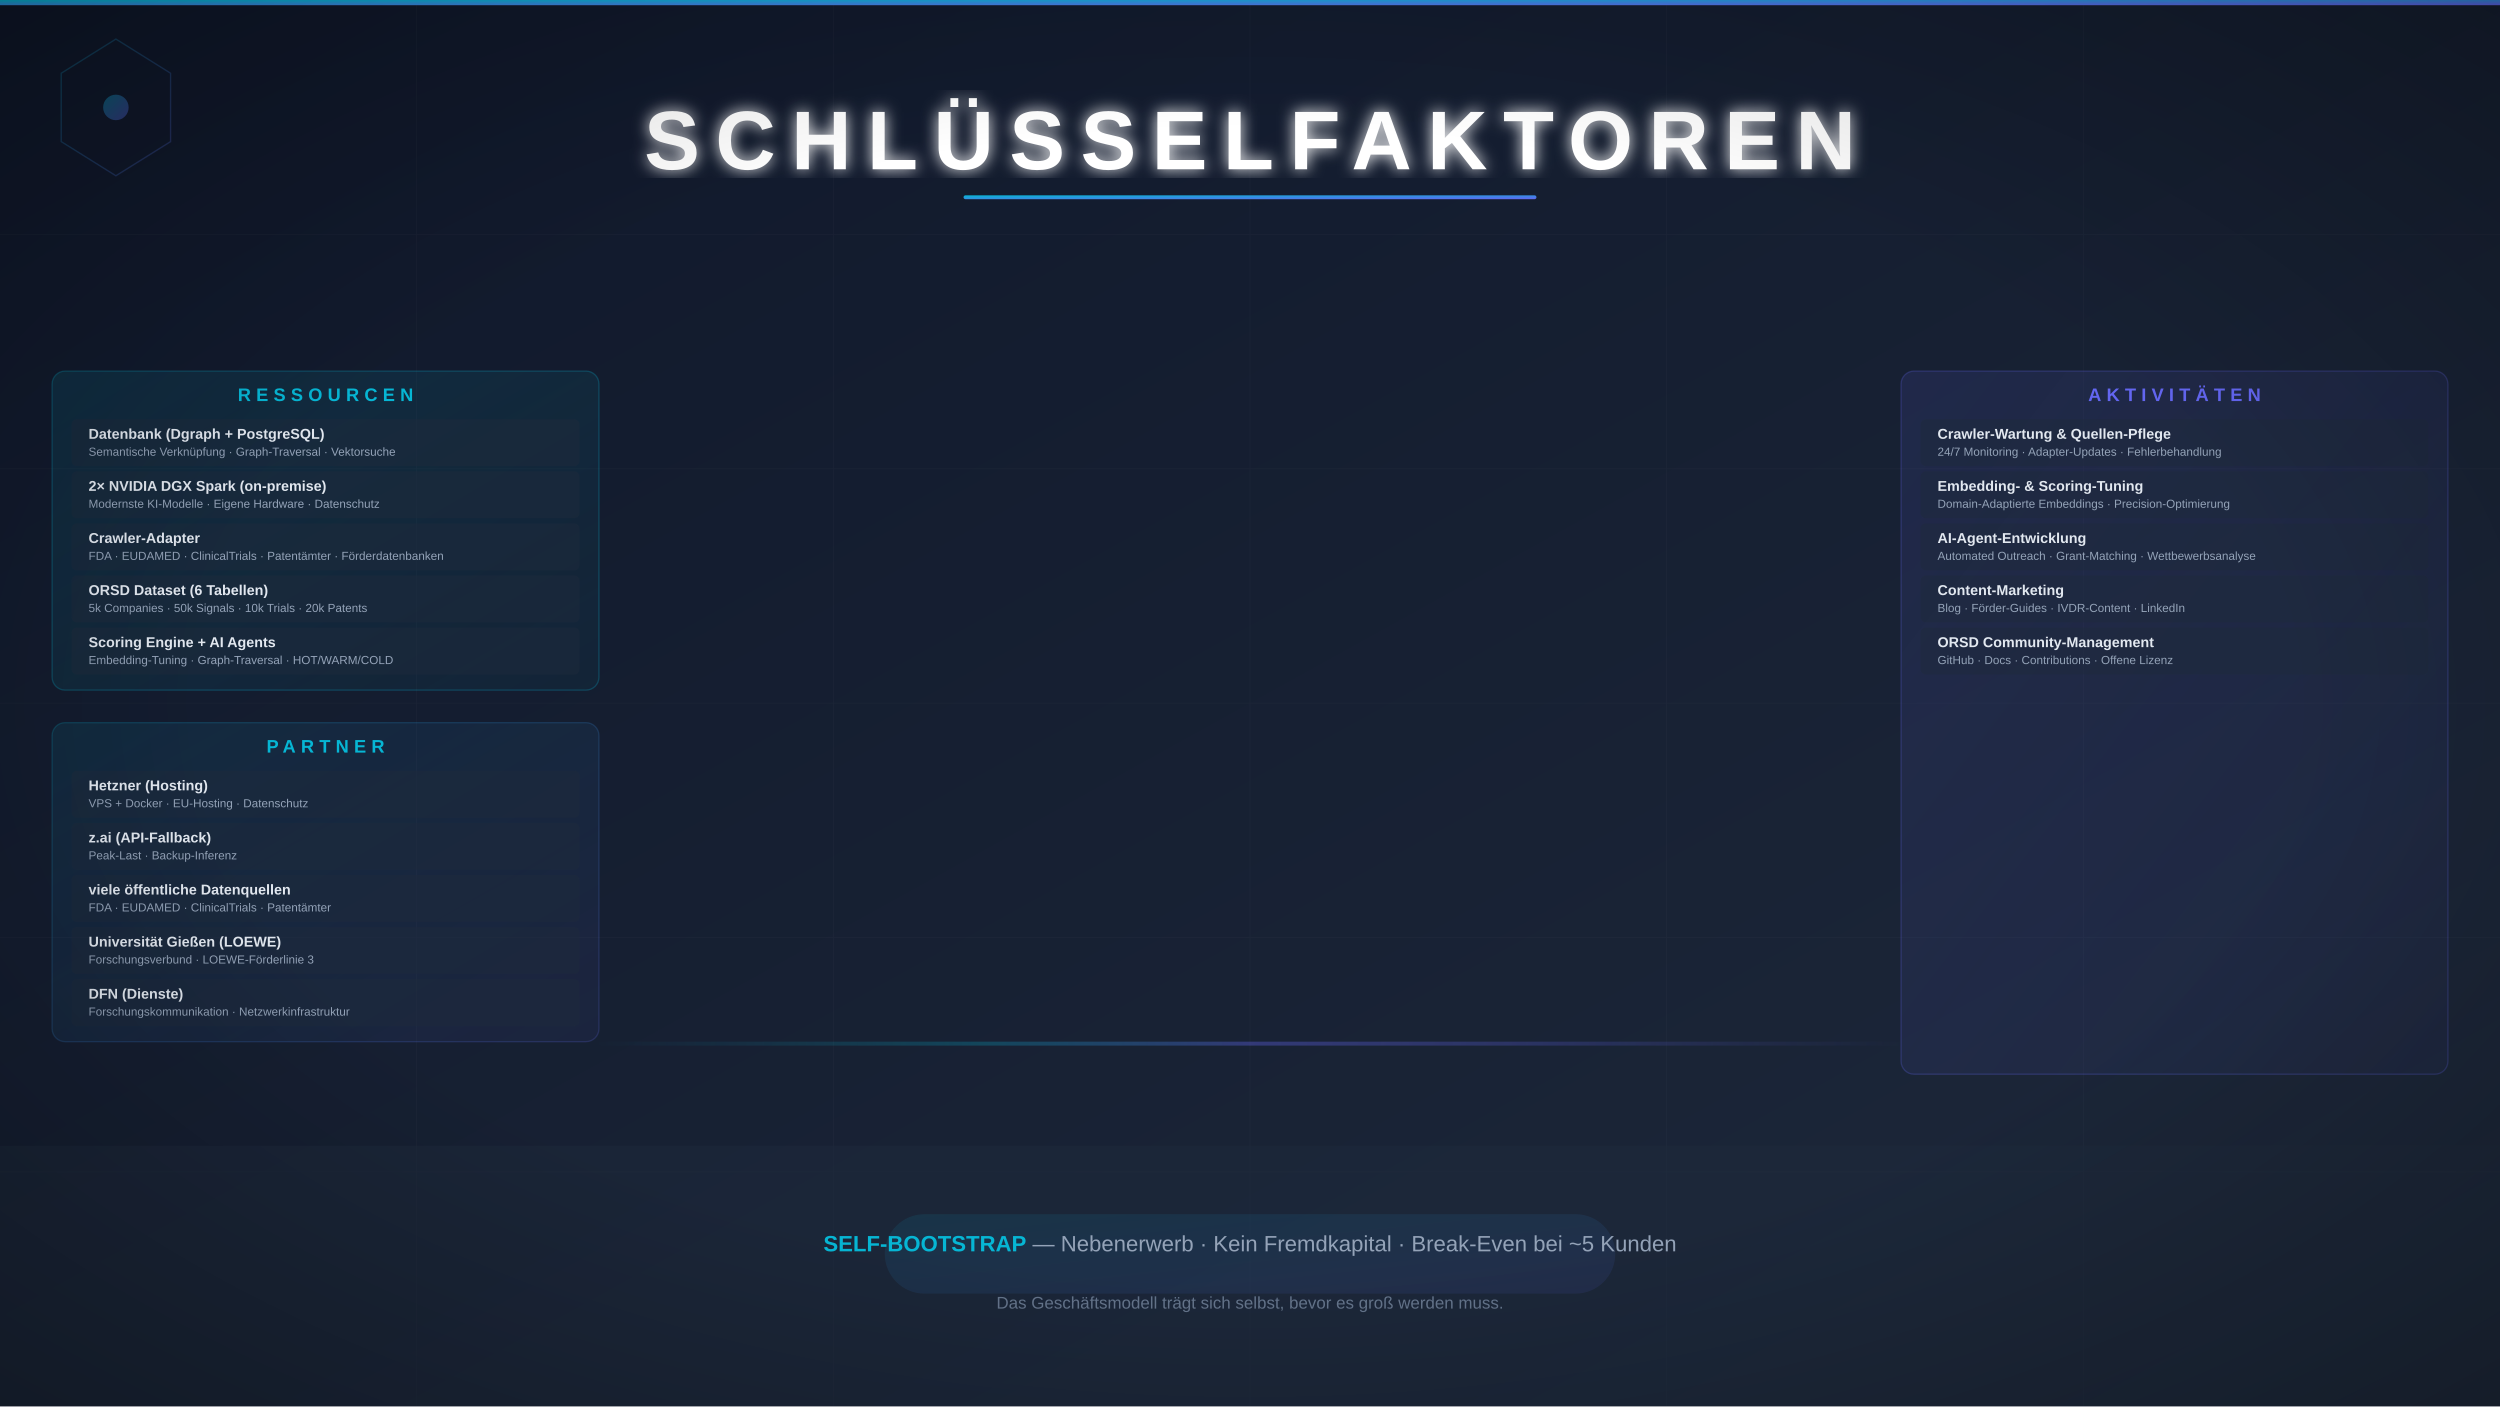
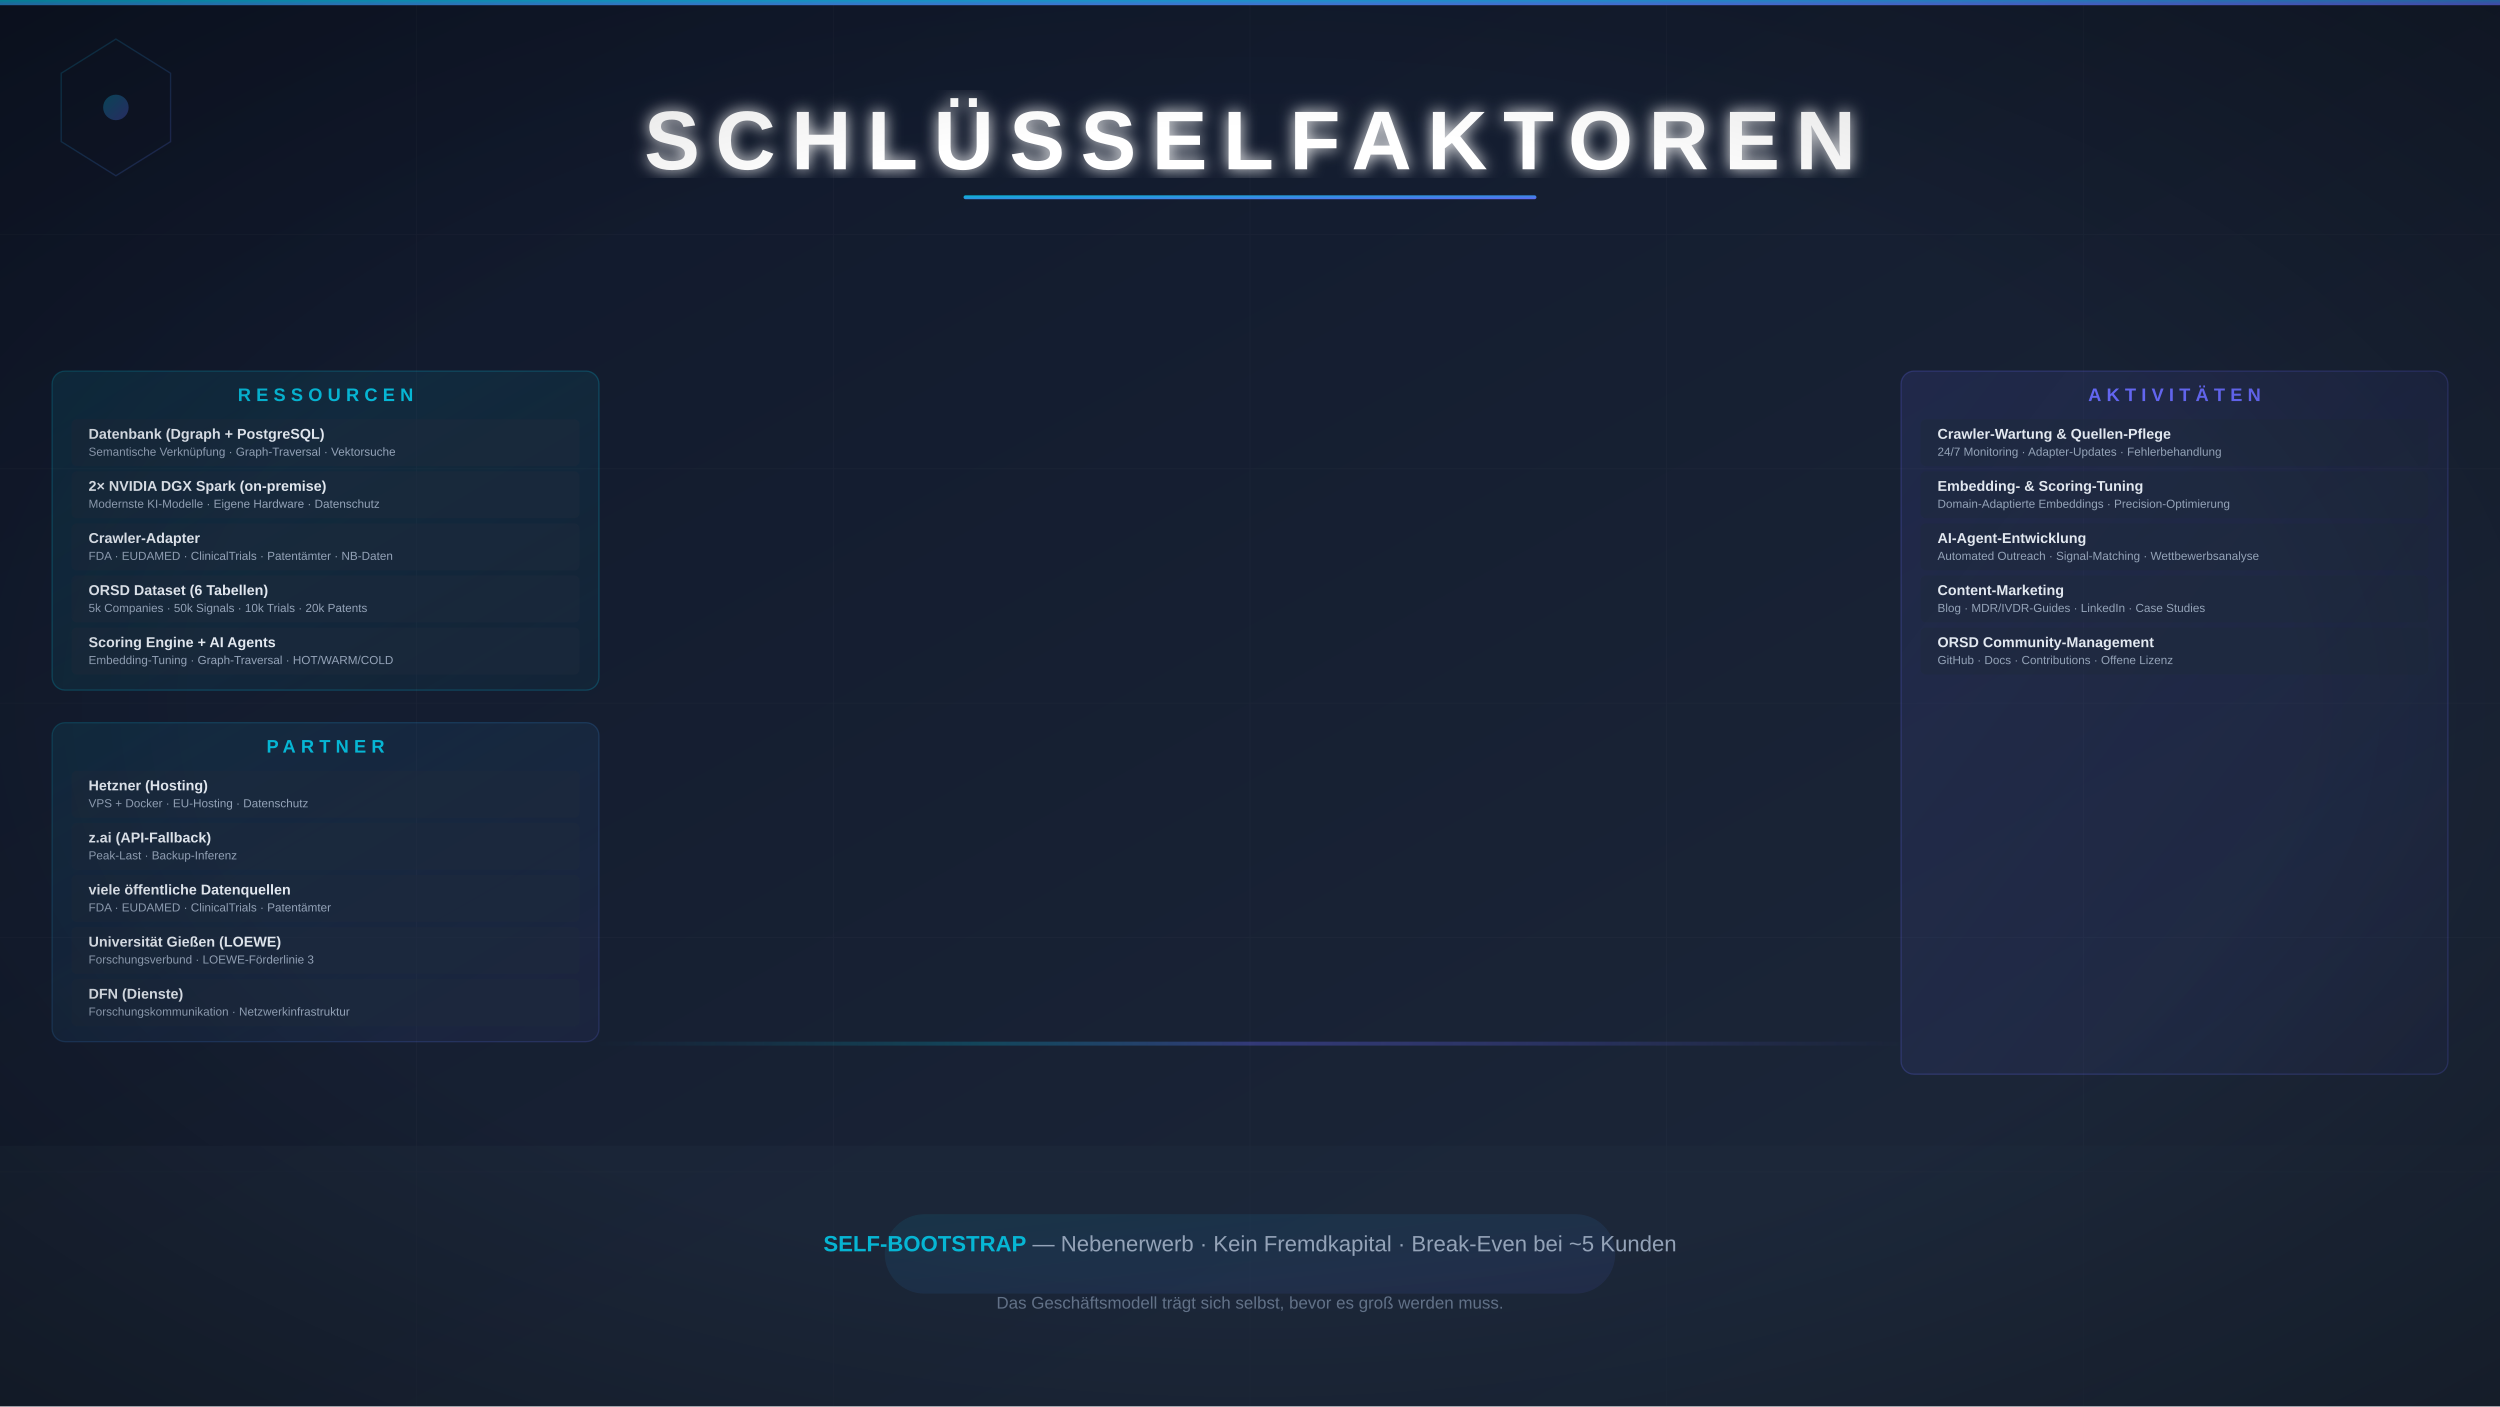
<svg xmlns="http://www.w3.org/2000/svg" viewBox="0 0 1920 1080" width="1920" height="1080">
  <defs>
    <linearGradient id="bg" x1="0%" y1="0%" x2="100%" y2="100%">
      <stop offset="0%" stop-color="#0f172a" />
      <stop offset="100%" stop-color="#1e293b" />
    </linearGradient>
    <linearGradient id="accent" x1="0%" y1="0%" x2="100%" y2="100%">
      <stop offset="0%" stop-color="#06b6d4" />
      <stop offset="100%" stop-color="#6366f1" />
    </linearGradient>
    <linearGradient id="resGrad" x1="0%" y1="0%" x2="100%" y2="100%">
      <stop offset="0%" stop-color="#06b6d4" stop-opacity="0.12" />
      <stop offset="100%" stop-color="#06b6d4" stop-opacity="0.04" />
    </linearGradient>
    <linearGradient id="actGrad" x1="0%" y1="0%" x2="100%" y2="100%">
      <stop offset="0%" stop-color="#6366f1" stop-opacity="0.12" />
      <stop offset="100%" stop-color="#6366f1" stop-opacity="0.04" />
    </linearGradient>
    <linearGradient id="partGrad" x1="0%" y1="0%" x2="100%" y2="100%">
      <stop offset="0%" stop-color="#06b6d4" stop-opacity="0.10" />
      <stop offset="100%" stop-color="#6366f1" stop-opacity="0.06" />
    </linearGradient>
    <linearGradient id="connLine" x1="0%" y1="0%" x2="100%" y2="0%">
      <stop offset="0%" stop-color="#06b6d4" stop-opacity="0" />
      <stop offset="30%" stop-color="#06b6d4" stop-opacity="0.25" />
      <stop offset="50%" stop-color="#6366f1" stop-opacity="0.35" />
      <stop offset="70%" stop-color="#6366f1" stop-opacity="0.25" />
      <stop offset="100%" stop-color="#6366f1" stop-opacity="0" />
    </linearGradient>
    <filter id="glow">
      <feGaussianBlur stdDeviation="6" result="b" />
      <feMerge>
        <feMergeNode in="b" />
        <feMergeNode in="SourceGraphic" />
      </feMerge>
    </filter>
    <radialGradient id="vignette" cx="50%" cy="50%" r="75%">
      <stop offset="55%" stop-color="#000" stop-opacity="0" />
      <stop offset="100%" stop-color="#000" stop-opacity="0.35" />
    </radialGradient>
  </defs>
  <rect width="1920" height="1080" fill="url(#bg)" />
  <g opacity="0.03" stroke="#ffffff" stroke-width="0.5">
    <line x1="0" y1="180" x2="1920" y2="180" />
    <line x1="0" y1="360" x2="1920" y2="360" />
    <line x1="0" y1="540" x2="1920" y2="540" />
    <line x1="0" y1="720" x2="1920" y2="720" />
    <line x1="0" y1="900" x2="1920" y2="900" />
    <line x1="320" y1="0" x2="320" y2="1080" />
    <line x1="640" y1="0" x2="640" y2="1080" />
    <line x1="960" y1="0" x2="960" y2="1080" />
    <line x1="1280" y1="0" x2="1280" y2="1080" />
    <line x1="1600" y1="0" x2="1600" y2="1080" />
  </g>
  <rect x="0" y="0" width="1920" height="4" fill="url(#accent)" />
  <g transform="translate(40, 30) scale(0.35)">
    <polygon points="140,0 260,75 260,225 140,300 20,225 20,75" fill="none" stroke="url(#accent)" stroke-width="3" opacity="0.25" />
    <circle cx="140" cy="150" r="28" fill="url(#accent)" opacity="0.4" />
  </g>
  <text x="960" y="130" font-family="'Segoe UI','Helvetica Neue',Arial,sans-serif" font-size="64" font-weight="700" fill="#ffffff" letter-spacing="12" text-anchor="middle" filter="url(#glow)">SCHLÜSSELFAKTOREN</text>
  <rect x="740" y="150" width="440" height="3" fill="url(#accent)" rx="1.5" />
  <rect x="40" y="285" width="420" height="245" rx="10" fill="url(#resGrad)" stroke="#06b6d4" stroke-width="1" stroke-opacity="0.25" />
  <text x="250" y="308" font-family="'Segoe UI',Arial,sans-serif" font-size="14" font-weight="700" fill="#06b6d4" letter-spacing="4" text-anchor="middle">RESSOURCEN</text>
  <rect x="55" y="322" width="390" height="36" rx="4" fill="#1e293b" opacity="0.5" />
  <text x="68" y="337" font-family="'Segoe UI',Arial,sans-serif" font-size="11" font-weight="600" fill="#e2e8f0">Datenbank (Dgraph + PostgreSQL)</text>
  <text x="68" y="350" font-family="'Segoe UI',Arial,sans-serif" font-size="9" fill="#94a3b8">Semantische Verknüpfung · Graph-Traversal · Vektorsuche</text>
  <rect x="55" y="362" width="390" height="36" rx="4" fill="#1e293b" opacity="0.5" />
  <text x="68" y="377" font-family="'Segoe UI',Arial,sans-serif" font-size="11" font-weight="600" fill="#e2e8f0">2× NVIDIA DGX Spark (on-premise)</text>
  <text x="68" y="390" font-family="'Segoe UI',Arial,sans-serif" font-size="9" fill="#94a3b8">Modernste KI-Modelle · Eigene Hardware · Datenschutz</text>
  <rect x="55" y="402" width="390" height="36" rx="4" fill="#1e293b" opacity="0.5" />
  <text x="68" y="417" font-family="'Segoe UI',Arial,sans-serif" font-size="11" font-weight="600" fill="#e2e8f0">Crawler-Adapter</text>
-   <text x="68" y="430" font-family="'Segoe UI',Arial,sans-serif" font-size="9" fill="#94a3b8">FDA · EUDAMED · ClinicalTrials · Patentämter · Förderdatenbanken</text>
+   <text x="68" y="430" font-family="'Segoe UI',Arial,sans-serif" font-size="9" fill="#94a3b8">FDA · EUDAMED · ClinicalTrials · Patentämter · NB-Daten</text>
  <rect x="55" y="442" width="390" height="36" rx="4" fill="#1e293b" opacity="0.5" />
  <text x="68" y="457" font-family="'Segoe UI',Arial,sans-serif" font-size="11" font-weight="600" fill="#e2e8f0">ORSD Dataset (6 Tabellen)</text>
  <text x="68" y="470" font-family="'Segoe UI',Arial,sans-serif" font-size="9" fill="#94a3b8">5k Companies · 50k Signals · 10k Trials · 20k Patents</text>
  <rect x="55" y="482" width="390" height="36" rx="4" fill="#1e293b" opacity="0.5" />
  <text x="68" y="497" font-family="'Segoe UI',Arial,sans-serif" font-size="11" font-weight="600" fill="#e2e8f0">Scoring Engine + AI Agents</text>
  <text x="68" y="510" font-family="'Segoe UI',Arial,sans-serif" font-size="9" fill="#94a3b8">Embedding-Tuning · Graph-Traversal · HOT/WARM/COLD</text>
  <rect x="40" y="555" width="420" height="245" rx="10" fill="url(#partGrad)" stroke="url(#accent)" stroke-width="1" stroke-opacity="0.2" />
  <text x="250" y="578" font-family="'Segoe UI',Arial,sans-serif" font-size="14" font-weight="700" fill="#06b6d4" letter-spacing="4" text-anchor="middle">PARTNER</text>
  <rect x="55" y="592" width="390" height="36" rx="4" fill="#1e293b" opacity="0.5" />
  <text x="68" y="607" font-family="'Segoe UI',Arial,sans-serif" font-size="11" font-weight="600" fill="#e2e8f0">Hetzner (Hosting)</text>
  <text x="68" y="620" font-family="'Segoe UI',Arial,sans-serif" font-size="9" fill="#94a3b8">VPS + Docker · EU-Hosting · Datenschutz</text>
  <rect x="55" y="632" width="390" height="36" rx="4" fill="#1e293b" opacity="0.5" />
  <text x="68" y="647" font-family="'Segoe UI',Arial,sans-serif" font-size="11" font-weight="600" fill="#e2e8f0">z.ai (API-Fallback)</text>
  <text x="68" y="660" font-family="'Segoe UI',Arial,sans-serif" font-size="9" fill="#94a3b8">Peak-Last · Backup-Inferenz</text>
  <rect x="55" y="672" width="390" height="36" rx="4" fill="#1e293b" opacity="0.5" />
  <text x="68" y="687" font-family="'Segoe UI',Arial,sans-serif" font-size="11" font-weight="600" fill="#e2e8f0">viele öffentliche Datenquellen</text>
  <text x="68" y="700" font-family="'Segoe UI',Arial,sans-serif" font-size="9" fill="#94a3b8">FDA · EUDAMED · ClinicalTrials · Patentämter</text>
  <rect x="55" y="712" width="390" height="36" rx="4" fill="#1e293b" opacity="0.5" />
  <text x="68" y="727" font-family="'Segoe UI',Arial,sans-serif" font-size="11" font-weight="600" fill="#e2e8f0">Universität Gießen (LOEWE)</text>
  <text x="68" y="740" font-family="'Segoe UI',Arial,sans-serif" font-size="9" fill="#94a3b8">Forschungsverbund · LOEWE-Förderlinie 3</text>
  <rect x="55" y="752" width="390" height="36" rx="4" fill="#1e293b" opacity="0.5" />
  <text x="68" y="767" font-family="'Segoe UI',Arial,sans-serif" font-size="11" font-weight="600" fill="#e2e8f0">DFN (Dienste)</text>
  <text x="68" y="780" font-family="'Segoe UI',Arial,sans-serif" font-size="9" fill="#94a3b8">Forschungskommunikation · Netzwerkinfrastruktur</text>
  <rect x="460" y="800" width="1000" height="3" rx="1.5" fill="url(#connLine)" />
  <rect x="1460" y="285" width="420" height="540" rx="10" fill="url(#actGrad)" stroke="#6366f1" stroke-width="1" stroke-opacity="0.25" />
  <text x="1670" y="308" font-family="'Segoe UI',Arial,sans-serif" font-size="14" font-weight="700" fill="#6366f1" letter-spacing="4" text-anchor="middle">AKTIVITÄTEN</text>
  <rect x="1475" y="322" width="390" height="36" rx="4" fill="#1e293b" opacity="0.5" />
  <text x="1488" y="337" font-family="'Segoe UI',Arial,sans-serif" font-size="11" font-weight="600" fill="#e2e8f0">Crawler-Wartung &amp; Quellen-Pflege</text>
  <text x="1488" y="350" font-family="'Segoe UI',Arial,sans-serif" font-size="9" fill="#94a3b8">24/7 Monitoring · Adapter-Updates · Fehlerbehandlung</text>
  <rect x="1475" y="362" width="390" height="36" rx="4" fill="#1e293b" opacity="0.5" />
  <text x="1488" y="377" font-family="'Segoe UI',Arial,sans-serif" font-size="11" font-weight="600" fill="#e2e8f0">Embedding- &amp; Scoring-Tuning</text>
  <text x="1488" y="390" font-family="'Segoe UI',Arial,sans-serif" font-size="9" fill="#94a3b8">Domain-Adaptierte Embeddings · Precision-Optimierung</text>
  <rect x="1475" y="402" width="390" height="36" rx="4" fill="#1e293b" opacity="0.5" />
  <text x="1488" y="417" font-family="'Segoe UI',Arial,sans-serif" font-size="11" font-weight="600" fill="#e2e8f0">AI-Agent-Entwicklung</text>
-   <text x="1488" y="430" font-family="'Segoe UI',Arial,sans-serif" font-size="9" fill="#94a3b8">Automated Outreach · Grant-Matching · Wettbewerbsanalyse</text>
+   <text x="1488" y="430" font-family="'Segoe UI',Arial,sans-serif" font-size="9" fill="#94a3b8">Automated Outreach · Signal-Matching · Wettbewerbsanalyse</text>
  <rect x="1475" y="442" width="390" height="36" rx="4" fill="#1e293b" opacity="0.5" />
  <text x="1488" y="457" font-family="'Segoe UI',Arial,sans-serif" font-size="11" font-weight="600" fill="#e2e8f0">Content-Marketing</text>
-   <text x="1488" y="470" font-family="'Segoe UI',Arial,sans-serif" font-size="9" fill="#94a3b8">Blog · Förder-Guides · IVDR-Content · LinkedIn</text>
+   <text x="1488" y="470" font-family="'Segoe UI',Arial,sans-serif" font-size="9" fill="#94a3b8">Blog · MDR/IVDR-Guides · LinkedIn · Case Studies</text>
  <rect x="1475" y="482" width="390" height="36" rx="4" fill="#1e293b" opacity="0.5" />
  <text x="1488" y="497" font-family="'Segoe UI',Arial,sans-serif" font-size="11" font-weight="600" fill="#e2e8f0">ORSD Community-Management</text>
  <text x="1488" y="510" font-family="'Segoe UI',Arial,sans-serif" font-size="9" fill="#94a3b8">GitHub · Docs · Contributions · Offene Lizenz</text>
  <rect x="0" y="880" width="1920" height="200" fill="#1e293b" opacity="0.5" />
  <g transform="translate(960, 955)">
    <rect x="-280" y="-22" width="560" height="60" rx="30" fill="url(#accent)" opacity="0.10" stroke="url(#accent)" stroke-width="1" />
    <text x="0" y="6" font-family="'Segoe UI',Arial,sans-serif" font-size="17" fill="#e2e8f0" text-anchor="middle">
      <tspan font-weight="700" fill="#06b6d4">SELF-BOOTSTRAP</tspan>
      <tspan fill="#94a3b8"> — Nebenerwerb · Kein Fremdkapital · Break-Even bei ~5 Kunden</tspan>
    </text>
  </g>
  <text x="960" y="1005" font-family="'Segoe UI',Arial,sans-serif" font-size="13" fill="#64748b" text-anchor="middle">Das Geschäftsmodell trägt sich selbst, bevor es groß werden muss.</text>
  <rect width="1920" height="1080" fill="url(#vignette)" pointer-events="none" />
</svg>
